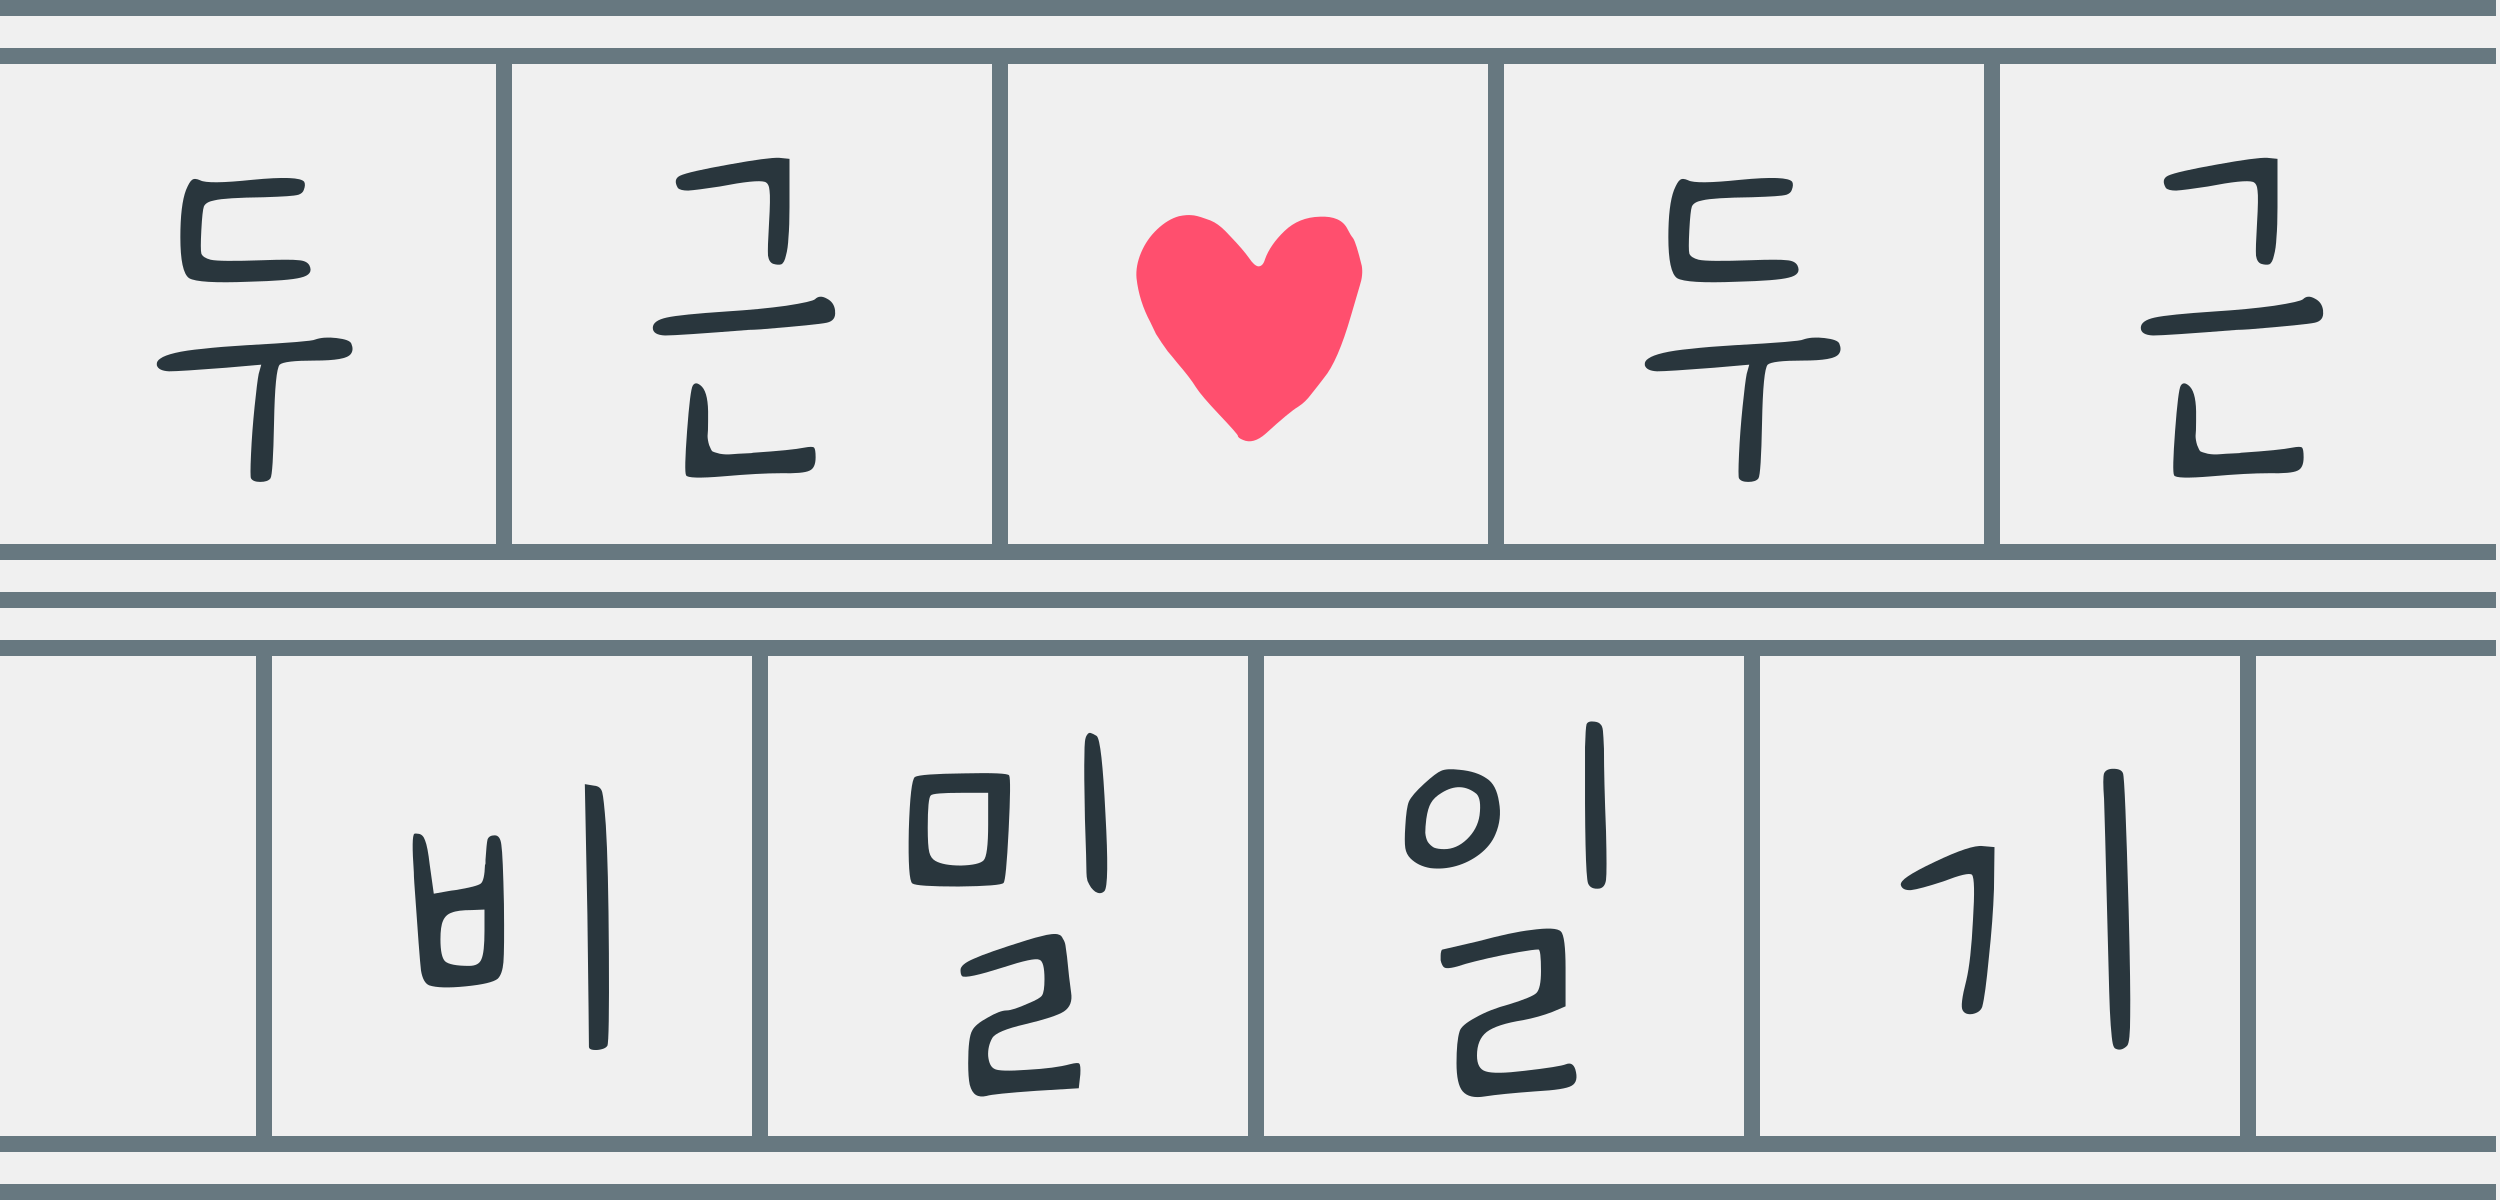
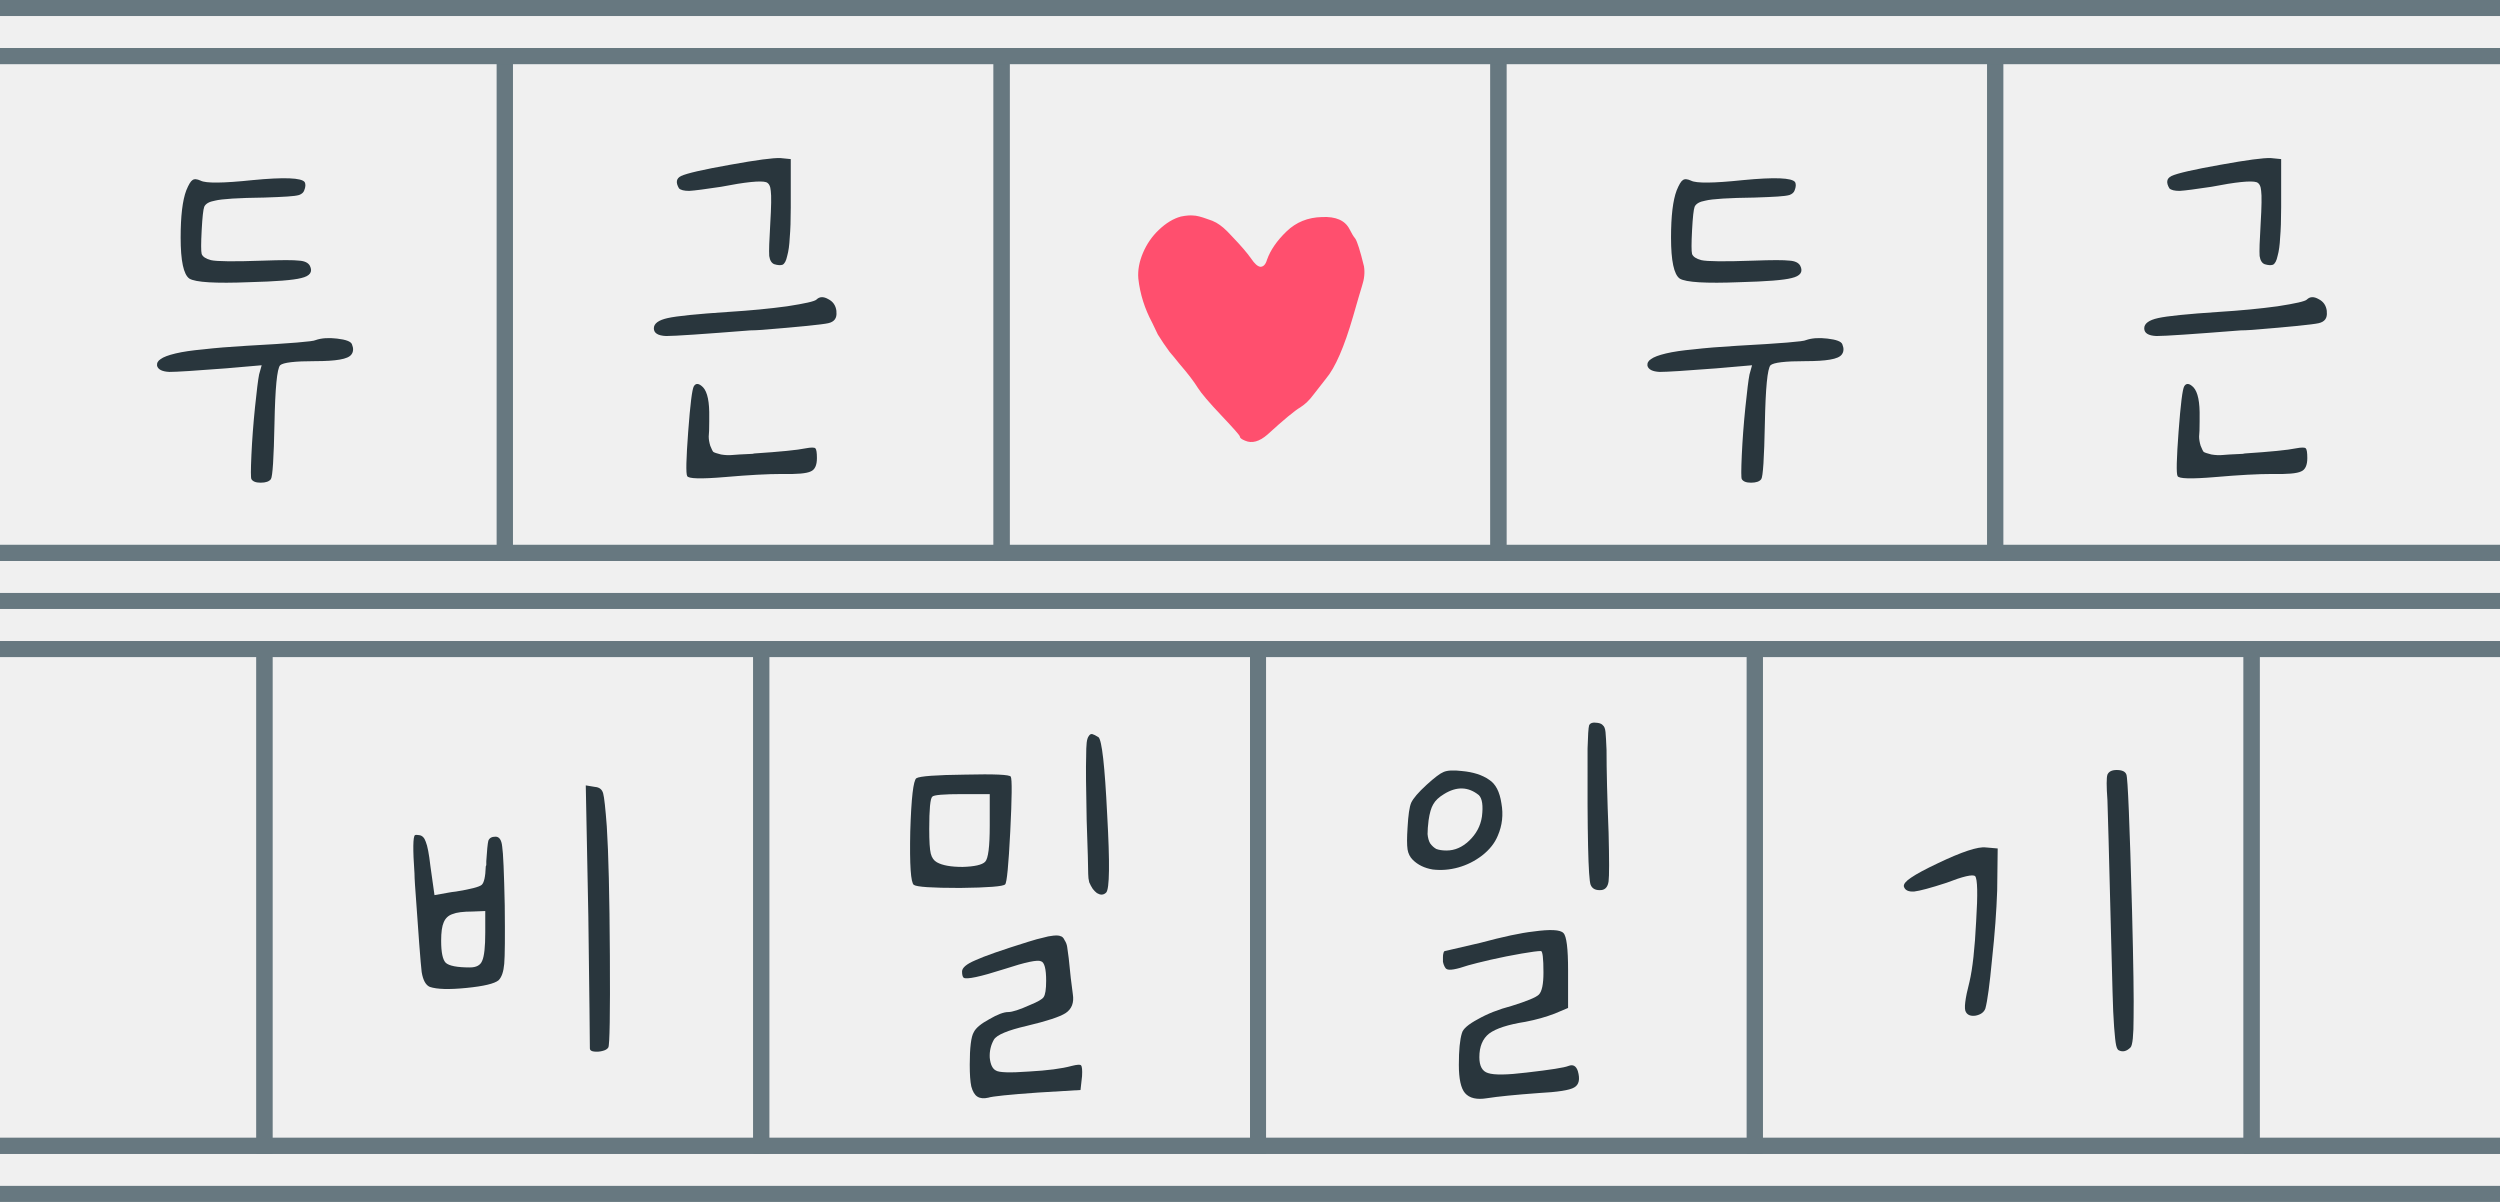
- <svg xmlns="http://www.w3.org/2000/svg" width="250" height="120" viewBox="0 0 250 120" fill="none">
-   <g clip-path="url(#clip0_73192_4222)">
-     <path d="M210.406 77.338C210.543 77.03 210.85 76.877 211.328 76.877C211.874 76.877 212.198 77.03 212.301 77.338C212.437 77.645 212.625 82.184 212.864 90.957C213.001 96.282 213.052 99.831 213.018 101.606C213.018 103.381 212.915 104.371 212.71 104.576C212.335 104.951 211.959 105.054 211.584 104.883C211.447 104.849 211.345 104.678 211.277 104.371C211.209 104.064 211.14 103.45 211.072 102.528C211.004 101.606 210.953 100.463 210.918 99.098C210.884 97.698 210.833 95.77 210.765 93.312C210.56 85.154 210.441 80.683 210.406 79.898C210.304 78.498 210.304 77.645 210.406 77.338ZM193.459 86.195C195.883 85.035 197.487 84.506 198.272 84.608L199.45 84.71L199.398 88.909C199.33 90.957 199.159 93.244 198.886 95.77C198.647 98.295 198.426 99.934 198.221 100.685C198.084 101.06 197.76 101.299 197.248 101.402C196.77 101.47 196.446 101.35 196.275 101.043C196.07 100.736 196.19 99.729 196.634 98.022C196.941 96.725 197.163 94.711 197.299 91.981C197.47 89.25 197.436 87.748 197.197 87.475C196.958 87.27 196.002 87.492 194.33 88.141C192.759 88.653 191.684 88.943 191.104 89.011C190.524 89.045 190.182 88.875 190.08 88.499C190.046 88.26 190.285 87.97 190.797 87.629C191.343 87.253 192.23 86.775 193.459 86.195Z" fill="#29363D" />
-     <path d="M158.502 74.726C158.537 73.429 158.588 72.661 158.656 72.422C158.758 72.183 159.031 72.098 159.475 72.166C159.748 72.201 159.936 72.286 160.038 72.422C160.175 72.525 160.26 72.747 160.294 73.088C160.329 73.429 160.363 74.027 160.397 74.88C160.397 76.928 160.465 79.676 160.602 83.123C160.67 85.854 160.67 87.475 160.602 87.987C160.533 88.499 160.311 88.789 159.936 88.858C159.356 88.926 158.98 88.755 158.81 88.346C158.571 87.731 158.468 83.192 158.502 74.726ZM142.426 78.362C143.211 77.645 143.774 77.218 144.115 77.082C144.491 76.911 145.105 76.877 145.958 76.979C147.085 77.082 147.989 77.372 148.672 77.85C149.321 78.259 149.73 79.044 149.901 80.205C150.106 81.331 149.986 82.406 149.542 83.43C149.235 84.181 148.706 84.847 147.955 85.427C147.238 85.973 146.453 86.366 145.6 86.605C144.747 86.844 143.893 86.912 143.04 86.81C142.221 86.673 141.555 86.349 141.043 85.837C140.77 85.564 140.599 85.222 140.531 84.813C140.463 84.369 140.463 83.635 140.531 82.611C140.599 81.382 140.719 80.563 140.89 80.154C141.094 79.71 141.606 79.113 142.426 78.362ZM147.648 79.386C146.59 78.532 145.429 78.498 144.166 79.283C143.654 79.59 143.296 79.932 143.091 80.307C142.886 80.649 142.733 81.178 142.63 81.894C142.562 82.441 142.528 82.901 142.528 83.277C142.562 83.652 142.647 83.96 142.784 84.198C142.955 84.437 143.159 84.625 143.398 84.762C143.671 84.864 144.013 84.915 144.422 84.915C145.242 84.915 145.993 84.591 146.675 83.942C147.392 83.26 147.819 82.458 147.955 81.536C148.092 80.444 147.989 79.727 147.648 79.386ZM153.075 93.005C154.782 92.766 155.789 92.817 156.096 93.158C156.403 93.466 156.557 94.694 156.557 96.845V100.634L155.226 101.197C154.338 101.538 153.365 101.811 152.307 102.016C150.566 102.289 149.355 102.682 148.672 103.194C148.023 103.706 147.699 104.491 147.699 105.549C147.699 106.436 147.989 106.965 148.57 107.136C149.184 107.341 150.464 107.324 152.41 107.085C154.799 106.812 156.198 106.59 156.608 106.419C157.052 106.249 157.359 106.419 157.53 106.931C157.769 107.75 157.649 108.297 157.171 108.57C156.727 108.843 155.533 109.03 153.587 109.133C151.266 109.304 149.559 109.474 148.467 109.645C147.443 109.816 146.709 109.645 146.266 109.133C145.856 108.655 145.651 107.716 145.651 106.317C145.651 104.849 145.754 103.791 145.958 103.142C146.061 102.733 146.59 102.272 147.546 101.76C148.501 101.214 149.628 100.77 150.925 100.429C152.461 99.951 153.365 99.576 153.638 99.302C153.946 98.995 154.099 98.261 154.099 97.101C154.099 95.667 154.014 94.95 153.843 94.95C153.536 94.95 152.887 95.036 151.898 95.206C150.908 95.377 149.884 95.582 148.826 95.821C147.802 96.06 147.051 96.248 146.573 96.384C145.378 96.794 144.661 96.913 144.422 96.742C144.354 96.708 144.286 96.623 144.218 96.486C144.149 96.35 144.098 96.196 144.064 96.026C144.064 95.855 144.064 95.701 144.064 95.565C144.064 95.394 144.081 95.258 144.115 95.155C144.149 95.019 144.201 94.95 144.269 94.95C144.303 94.95 145.481 94.677 147.802 94.131C150.089 93.517 151.846 93.141 153.075 93.005Z" fill="#29363D" />
-     <path d="M108.442 75.546C108.442 74.931 108.459 74.47 108.493 74.163C108.527 73.856 108.595 73.634 108.698 73.498C108.8 73.327 108.919 73.259 109.056 73.293C109.192 73.327 109.397 73.429 109.67 73.6C110.012 73.873 110.302 76.45 110.541 81.331C110.814 86.178 110.78 88.772 110.438 89.114C110.302 89.25 110.148 89.318 109.978 89.318C109.841 89.318 109.687 89.267 109.517 89.165C109.38 89.062 109.244 88.926 109.107 88.755C108.971 88.55 108.851 88.329 108.749 88.09C108.68 87.817 108.646 87.543 108.646 87.27C108.646 86.622 108.595 84.83 108.493 81.894C108.424 78.686 108.407 76.57 108.442 75.546ZM91.238 88.346C90.931 88.141 90.812 86.366 90.88 83.021C90.982 79.676 91.187 77.901 91.494 77.696C91.836 77.491 93.457 77.372 96.358 77.338C99.294 77.269 100.813 77.338 100.915 77.542C101.052 77.781 101.035 79.608 100.864 83.021C100.693 86.4 100.523 88.158 100.352 88.294C100.181 88.499 98.679 88.619 95.846 88.653C93.047 88.653 91.511 88.55 91.238 88.346ZM96.102 79.283C94.225 79.283 93.218 79.369 93.082 79.539C92.877 79.71 92.774 80.785 92.774 82.765C92.774 83.994 92.826 84.813 92.928 85.222C93.03 85.632 93.235 85.922 93.542 86.093C94.088 86.4 94.942 86.554 96.102 86.554C97.297 86.519 98.048 86.349 98.355 86.042C98.662 85.734 98.816 84.54 98.816 82.458V79.283H96.102ZM102.656 94.029C103.304 93.824 103.799 93.688 104.141 93.619C104.482 93.517 104.823 93.449 105.165 93.414C105.506 93.38 105.745 93.397 105.882 93.466C106.052 93.5 106.189 93.636 106.291 93.875C106.428 94.08 106.513 94.302 106.547 94.541C106.581 94.78 106.632 95.155 106.701 95.667C106.837 97.101 106.974 98.296 107.11 99.251C107.247 100.105 107.008 100.736 106.394 101.146C105.813 101.521 104.516 101.948 102.502 102.426C100.591 102.869 99.499 103.33 99.225 103.808C98.918 104.354 98.782 104.952 98.816 105.6C98.884 106.283 99.089 106.709 99.43 106.88C99.737 107.085 100.83 107.119 102.707 106.982C104.584 106.88 106.018 106.692 107.008 106.419C107.554 106.283 107.861 106.266 107.93 106.368C108.032 106.47 108.066 106.829 108.032 107.443L107.878 108.826L103.629 109.082C100.727 109.286 99.072 109.457 98.662 109.594C98.219 109.696 97.86 109.662 97.587 109.491C97.314 109.321 97.109 108.979 96.973 108.467C96.87 107.989 96.819 107.273 96.819 106.317C96.819 104.576 96.956 103.484 97.229 103.04C97.433 102.63 97.945 102.204 98.765 101.76C99.584 101.282 100.215 101.043 100.659 101.043C101.069 101.043 101.803 100.804 102.861 100.326C103.612 100.019 104.055 99.763 104.192 99.558C104.363 99.32 104.448 98.773 104.448 97.92C104.448 96.725 104.277 96.077 103.936 95.974C103.595 95.804 102.383 96.06 100.301 96.742C97.843 97.528 96.478 97.818 96.205 97.613C96.102 97.51 96.051 97.306 96.051 96.998C96.051 96.623 96.495 96.248 97.382 95.872C98.27 95.462 100.028 94.848 102.656 94.029Z" fill="#29363D" />
-     <path d="M59.405 78.566C59.849 78.6 60.122 78.822 60.224 79.232C60.326 79.607 60.446 80.7 60.582 82.509C60.753 85.137 60.855 89.421 60.89 95.36C60.924 101.265 60.873 104.337 60.736 104.576C60.634 104.747 60.429 104.866 60.122 104.934C59.849 105.003 59.575 105.02 59.302 104.986C59.029 104.951 58.893 104.849 58.893 104.678C58.893 103.791 58.842 99.388 58.739 91.469L58.483 78.413L59.405 78.566ZM41.382 87.219C41.212 84.796 41.229 83.516 41.434 83.379C41.502 83.345 41.638 83.345 41.843 83.379C42.15 83.413 42.372 83.635 42.509 84.045C42.679 84.454 42.833 85.257 42.97 86.451L43.379 89.37L44.813 89.114C44.983 89.079 45.222 89.045 45.53 89.011C46.997 88.772 47.851 88.55 48.09 88.346C48.328 88.141 48.465 87.526 48.499 86.502C48.533 86.434 48.55 86.383 48.55 86.349C48.55 86.281 48.55 86.229 48.55 86.195C48.55 86.127 48.55 86.059 48.55 85.99C48.619 84.898 48.687 84.215 48.755 83.942C48.858 83.669 49.096 83.533 49.472 83.533C49.847 83.533 50.069 83.857 50.138 84.506C50.24 85.154 50.325 87.117 50.394 90.394C50.428 93.5 50.411 95.445 50.342 96.23C50.274 97.015 50.086 97.562 49.779 97.869C49.37 98.21 48.294 98.466 46.554 98.637C44.847 98.807 43.635 98.773 42.918 98.534C42.509 98.364 42.236 97.869 42.099 97.05C41.997 96.196 41.775 93.295 41.434 88.346C41.399 87.834 41.382 87.458 41.382 87.219ZM47.168 91.008C46.246 91.008 45.581 91.093 45.171 91.264C44.762 91.4 44.471 91.674 44.301 92.083C44.13 92.459 44.045 93.073 44.045 93.926C44.045 95.087 44.198 95.821 44.506 96.128C44.847 96.435 45.649 96.589 46.912 96.589C47.56 96.589 47.97 96.367 48.141 95.923C48.346 95.479 48.448 94.541 48.448 93.107V90.957L47.168 91.008Z" fill="#29363D" />
-     <path d="M221.709 16.448C224.337 15.97 226.01 15.748 226.726 15.782L227.75 15.885V20.698C227.75 21.96 227.716 22.968 227.648 23.718C227.614 24.469 227.528 25.084 227.392 25.562C227.29 26.04 227.136 26.33 226.931 26.432C226.726 26.5 226.453 26.483 226.112 26.381C225.839 26.278 225.668 26.005 225.6 25.562C225.566 25.084 225.6 24.009 225.702 22.336C225.805 20.629 225.822 19.537 225.754 19.059C225.719 18.581 225.566 18.291 225.293 18.189C224.747 18.018 223.245 18.172 220.787 18.65C219.217 18.889 218.159 19.025 217.613 19.059C217.101 19.059 216.759 18.974 216.589 18.803C216.247 18.223 216.316 17.813 216.794 17.574C217.374 17.301 219.012 16.926 221.709 16.448ZM230.31 29.914C230.618 29.606 231.01 29.589 231.488 29.862C231.966 30.101 232.239 30.494 232.307 31.04C232.307 31.074 232.307 31.108 232.307 31.142C232.375 31.757 232.102 32.132 231.488 32.269C230.874 32.405 228.672 32.627 224.883 32.934C224.371 32.968 223.979 32.986 223.706 32.986C218.961 33.361 216.162 33.549 215.309 33.549C214.49 33.515 214.08 33.259 214.08 32.781C214.08 32.303 214.541 31.962 215.462 31.757C216.384 31.552 218.398 31.347 221.504 31.142C223.688 31.006 225.651 30.818 227.392 30.579C229.167 30.306 230.14 30.084 230.31 29.914ZM218.074 38.566C218.278 38.225 218.586 38.259 218.995 38.669C219.439 39.147 219.644 40.154 219.61 41.69C219.61 41.792 219.61 41.928 219.61 42.099C219.61 42.816 219.592 43.311 219.558 43.584C219.558 43.857 219.61 44.164 219.712 44.506C219.848 44.847 219.951 45.052 220.019 45.12C220.122 45.188 220.378 45.274 220.787 45.376C221.197 45.444 221.572 45.461 221.914 45.427C222.255 45.393 222.835 45.359 223.654 45.325C223.859 45.325 224.013 45.308 224.115 45.274C226.709 45.103 228.416 44.932 229.235 44.762C229.781 44.659 230.106 44.659 230.208 44.762C230.31 44.864 230.362 45.188 230.362 45.734C230.362 46.451 230.157 46.895 229.747 47.066C229.338 47.27 228.382 47.356 226.88 47.322C225.446 47.322 223.552 47.424 221.197 47.629C218.773 47.834 217.51 47.8 217.408 47.526C217.271 47.288 217.306 45.803 217.51 43.072C217.715 40.341 217.903 38.84 218.074 38.566Z" fill="#29363D" />
-     <path d="M167.398 19.008C167.637 18.428 167.842 18.086 168.013 17.984C168.184 17.847 168.457 17.864 168.832 18.035C169.344 18.308 171.068 18.291 174.003 17.984C177.178 17.677 178.918 17.745 179.226 18.189C179.328 18.394 179.311 18.667 179.174 19.008C179.106 19.213 178.936 19.366 178.662 19.469C178.424 19.537 178.031 19.588 177.485 19.622C176.973 19.657 176.205 19.691 175.181 19.725C172.587 19.759 170.948 19.861 170.266 20.032C169.685 20.134 169.327 20.339 169.19 20.646C169.088 20.919 169.003 21.704 168.934 23.002C168.866 24.299 168.866 25.084 168.934 25.357C169.037 25.63 169.344 25.835 169.856 25.971C170.436 26.108 172.177 26.125 175.078 26.022C176.922 25.954 178.116 25.954 178.662 26.022C179.209 26.056 179.567 26.227 179.738 26.534C180.045 27.149 179.755 27.558 178.867 27.763C178.082 27.968 176.358 28.105 173.696 28.173C170.317 28.309 168.32 28.19 167.706 27.814C167.125 27.405 166.835 26.039 166.835 23.718C166.835 21.568 167.023 19.998 167.398 19.008ZM180.301 33.958C180.881 33.754 181.598 33.702 182.451 33.805C183.339 33.907 183.834 34.095 183.936 34.368C184.107 34.778 184.09 35.119 183.885 35.392C183.714 35.631 183.322 35.802 182.707 35.904C182.127 36.006 181.308 36.058 180.25 36.058C178.236 36.058 177.075 36.194 176.768 36.467C176.461 36.809 176.273 38.737 176.205 42.253C176.137 45.734 176.017 47.595 175.846 47.834C175.676 48.072 175.334 48.192 174.822 48.192C174.345 48.192 174.037 48.072 173.901 47.834C173.833 47.731 173.833 46.929 173.901 45.427C173.969 43.925 174.089 42.338 174.259 40.666C174.43 38.993 174.566 37.901 174.669 37.389L174.925 36.467L171.392 36.774C168.32 37.013 166.426 37.133 165.709 37.133C164.992 37.099 164.582 36.894 164.48 36.518C164.446 36.245 164.565 36.023 164.838 35.853C165.112 35.648 165.606 35.46 166.323 35.29C167.04 35.119 167.962 34.982 169.088 34.88C170.249 34.743 171.699 34.624 173.44 34.522C177.809 34.283 180.096 34.095 180.301 33.958Z" fill="#29363D" />
-     <path d="M117.901 21.619C118.413 21.517 118.822 21.483 119.13 21.517C119.437 21.517 119.915 21.636 120.563 21.875C120.905 21.978 121.195 22.097 121.434 22.234C121.673 22.37 121.912 22.541 122.15 22.746C122.389 22.95 122.68 23.241 123.021 23.616C123.874 24.503 124.506 25.237 124.915 25.818C125.257 26.33 125.564 26.603 125.837 26.637C126.144 26.637 126.366 26.398 126.502 25.92C126.844 24.964 127.492 24.026 128.448 23.104C129.404 22.182 130.581 21.705 131.981 21.67C133.38 21.602 134.302 22.012 134.746 22.899C134.95 23.309 135.138 23.616 135.309 23.821C135.514 24.128 135.804 25.05 136.179 26.586C136.282 27.2 136.213 27.866 135.974 28.582C135.804 29.129 135.514 30.118 135.104 31.552C134.217 34.624 133.312 36.706 132.39 37.798C132.083 38.208 131.657 38.754 131.11 39.437C130.735 39.949 130.308 40.358 129.83 40.666C129.25 41.007 128.158 41.911 126.554 43.379C125.734 44.096 124.984 44.301 124.301 43.994C123.96 43.857 123.789 43.721 123.789 43.584C123.789 43.482 123.174 42.782 121.946 41.485C120.717 40.188 119.932 39.266 119.59 38.72C119.215 38.106 118.601 37.303 117.747 36.314C117.338 35.802 117.013 35.409 116.774 35.136C116.57 34.863 116.365 34.573 116.16 34.266C115.955 33.958 115.768 33.668 115.597 33.395C115.46 33.122 115.273 32.73 115.034 32.218C114.283 30.818 113.822 29.35 113.651 27.814C113.583 26.995 113.737 26.142 114.112 25.254C114.488 24.367 115.017 23.599 115.699 22.95C116.416 22.268 117.15 21.824 117.901 21.619Z" fill="#FF4F6E" />
-     <path d="M72.909 16.448C75.537 15.97 77.21 15.748 77.926 15.782L78.95 15.885V20.698C78.95 21.96 78.916 22.968 78.848 23.718C78.814 24.469 78.729 25.084 78.592 25.562C78.49 26.04 78.336 26.33 78.131 26.432C77.926 26.5 77.653 26.483 77.312 26.381C77.039 26.278 76.868 26.005 76.8 25.562C76.766 25.084 76.8 24.009 76.902 22.336C77.005 20.629 77.022 19.537 76.954 19.059C76.919 18.581 76.766 18.291 76.493 18.189C75.947 18.018 74.445 18.172 71.987 18.65C70.417 18.889 69.359 19.025 68.813 19.059C68.301 19.059 67.96 18.974 67.789 18.803C67.448 18.223 67.516 17.813 67.994 17.574C68.574 17.301 70.212 16.926 72.909 16.448ZM81.51 29.914C81.818 29.606 82.21 29.589 82.688 29.862C83.166 30.101 83.439 30.494 83.507 31.04C83.507 31.074 83.507 31.108 83.507 31.142C83.576 31.757 83.302 32.132 82.688 32.269C82.074 32.405 79.872 32.627 76.083 32.934C75.571 32.968 75.179 32.986 74.906 32.986C70.161 33.361 67.362 33.549 66.509 33.549C65.69 33.515 65.28 33.259 65.28 32.781C65.28 32.303 65.741 31.962 66.662 31.757C67.584 31.552 69.598 31.347 72.704 31.142C74.889 31.006 76.851 30.818 78.592 30.579C80.367 30.306 81.34 30.084 81.51 29.914ZM69.274 38.566C69.478 38.225 69.786 38.259 70.195 38.669C70.639 39.147 70.844 40.154 70.81 41.69C70.81 41.792 70.81 41.928 70.81 42.099C70.81 42.816 70.793 43.311 70.758 43.584C70.758 43.857 70.81 44.164 70.912 44.506C71.049 44.847 71.151 45.052 71.219 45.12C71.322 45.188 71.578 45.274 71.987 45.376C72.397 45.444 72.772 45.461 73.114 45.427C73.455 45.393 74.035 45.359 74.854 45.325C75.059 45.325 75.213 45.308 75.315 45.274C77.909 45.103 79.616 44.932 80.435 44.762C80.981 44.659 81.306 44.659 81.408 44.762C81.51 44.864 81.562 45.188 81.562 45.734C81.562 46.451 81.357 46.895 80.947 47.066C80.538 47.27 79.582 47.356 78.08 47.322C76.646 47.322 74.752 47.424 72.397 47.629C69.973 47.834 68.71 47.8 68.608 47.526C68.472 47.288 68.506 45.803 68.71 43.072C68.915 40.341 69.103 38.84 69.274 38.566Z" fill="#29363D" />
-     <path d="M18.598 19.008C18.837 18.428 19.042 18.086 19.213 17.984C19.384 17.847 19.657 17.864 20.032 18.035C20.544 18.308 22.268 18.291 25.203 17.984C28.378 17.677 30.118 17.745 30.426 18.189C30.528 18.394 30.511 18.667 30.374 19.008C30.306 19.213 30.136 19.366 29.862 19.469C29.623 19.537 29.231 19.588 28.685 19.622C28.173 19.657 27.405 19.691 26.381 19.725C23.787 19.759 22.148 19.861 21.466 20.032C20.885 20.134 20.527 20.339 20.39 20.646C20.288 20.919 20.203 21.704 20.134 23.002C20.066 24.299 20.066 25.084 20.134 25.357C20.237 25.63 20.544 25.835 21.056 25.971C21.636 26.108 23.377 26.125 26.278 26.022C28.122 25.954 29.316 25.954 29.862 26.022C30.409 26.056 30.767 26.227 30.938 26.534C31.245 27.149 30.955 27.558 30.067 27.763C29.282 27.968 27.558 28.105 24.896 28.173C21.517 28.309 19.52 28.19 18.906 27.814C18.325 27.405 18.035 26.039 18.035 23.718C18.035 21.568 18.223 19.998 18.598 19.008ZM31.501 33.958C32.081 33.754 32.798 33.702 33.651 33.805C34.539 33.907 35.034 34.095 35.136 34.368C35.307 34.778 35.29 35.119 35.085 35.392C34.914 35.631 34.522 35.802 33.907 35.904C33.327 36.006 32.508 36.058 31.45 36.058C29.436 36.058 28.275 36.194 27.968 36.467C27.661 36.809 27.473 38.737 27.405 42.253C27.337 45.734 27.217 47.595 27.046 47.834C26.876 48.072 26.534 48.192 26.022 48.192C25.544 48.192 25.237 48.072 25.101 47.834C25.032 47.731 25.032 46.929 25.101 45.427C25.169 43.925 25.288 42.338 25.459 40.666C25.63 38.993 25.766 37.901 25.869 37.389L26.125 36.467L22.592 36.774C19.52 37.013 17.626 37.133 16.909 37.133C16.192 37.099 15.782 36.894 15.68 36.518C15.646 36.245 15.765 36.023 16.038 35.853C16.311 35.648 16.806 35.46 17.523 35.29C18.24 35.119 19.162 34.982 20.288 34.88C21.448 34.743 22.899 34.624 24.64 34.522C29.009 34.283 31.296 34.095 31.501 33.958Z" fill="#29363D" />
-     <path fill-rule="evenodd" clip-rule="evenodd" d="M0 56H51.2V4.8H0V6.4H49.6V54.4H0V56Z" fill="#677880" />
-     <path fill-rule="evenodd" clip-rule="evenodd" d="M99.2 6.4H51.2V54.4H99.2V6.4ZM49.6 4.8V56H100.8V4.8H49.6Z" fill="#677880" />
-     <path fill-rule="evenodd" clip-rule="evenodd" d="M148.8 6.4H100.8V54.4H148.8V6.4ZM99.2 4.8V56H150.4V4.8H99.2Z" fill="#677880" />
-     <path fill-rule="evenodd" clip-rule="evenodd" d="M198.4 6.4H150.4V54.4H198.4V6.4ZM148.8 4.8V56H200V4.8H148.8Z" fill="#677880" />
-     <path fill-rule="evenodd" clip-rule="evenodd" d="M249.6 4.8H198.4V56H249.6V54.4H200V6.4H249.6V4.8Z" fill="#677880" />
-     <path fill-rule="evenodd" clip-rule="evenodd" d="M25.6 65.6H-22.4V113.6H25.6V65.6ZM-24 64V115.2H27.2V64H-24Z" fill="#677880" />
-     <path fill-rule="evenodd" clip-rule="evenodd" d="M75.2 65.6H27.2V113.6H75.2V65.6ZM25.6 64V115.2H76.8V64H25.6Z" fill="#677880" />
-     <path fill-rule="evenodd" clip-rule="evenodd" d="M124.8 65.6H76.8V113.6H124.8V65.6ZM75.2 64V115.2H126.4V64H75.2Z" fill="#677880" />
-     <path fill-rule="evenodd" clip-rule="evenodd" d="M174.4 65.6H126.4V113.6H174.4V65.6ZM124.8 64V115.2H176V64H124.8Z" fill="#677880" />
-     <path fill-rule="evenodd" clip-rule="evenodd" d="M224 65.6H176V113.6H224V65.6ZM174.4 64V115.2H225.6V64H174.4Z" fill="#677880" />
-     <path fill-rule="evenodd" clip-rule="evenodd" d="M273.6 65.6H225.6V113.6H273.6V65.6ZM224 64V115.2H275.2V64H224Z" fill="#677880" />
-     <path fill-rule="evenodd" clip-rule="evenodd" d="M249.6 1.6H0V0H249.6V1.6ZM249.6 6.4H0V4.8H249.6V6.4Z" fill="#677880" />
-     <path fill-rule="evenodd" clip-rule="evenodd" d="M249.6 115.2H0V113.6H249.6V115.2ZM249.6 120H0V118.4H249.6V120Z" fill="#677880" />
-     <path fill-rule="evenodd" clip-rule="evenodd" d="M249.6 56H0V54.4H249.6V56ZM249.6 60.8H0V59.2H249.6V60.8ZM249.6 65.6H0V64H249.6V65.6Z" fill="#677880" />
+ <svg xmlns="http://www.w3.org/2000/svg" width="156" height="75" viewBox="0 0 156 75" fill="none">
+   <g clip-path="url(#clip0_73192_4246)">
+     <path d="M131.504 48.336C131.589 48.144 131.781 48.048 132.08 48.048C132.421 48.048 132.624 48.144 132.688 48.336C132.773 48.528 132.891 51.365 133.04 56.848C133.125 60.176 133.157 62.395 133.136 63.504C133.136 64.613 133.072 65.232 132.944 65.36C132.709 65.595 132.475 65.659 132.24 65.552C132.155 65.531 132.091 65.424 132.048 65.232C132.005 65.04 131.963 64.656 131.92 64.08C131.877 63.504 131.845 62.789 131.824 61.936C131.803 61.061 131.771 59.856 131.728 58.32C131.6 53.221 131.525 50.427 131.504 49.936C131.44 49.061 131.44 48.528 131.504 48.336ZM120.912 53.872C122.427 53.147 123.429 52.816 123.92 52.88L124.656 52.944L124.624 55.568C124.581 56.848 124.475 58.277 124.304 59.856C124.155 61.435 124.016 62.459 123.888 62.928C123.803 63.163 123.6 63.312 123.28 63.376C122.981 63.419 122.779 63.344 122.672 63.152C122.544 62.96 122.619 62.331 122.896 61.264C123.088 60.453 123.227 59.195 123.312 57.488C123.419 55.781 123.397 54.843 123.248 54.672C123.099 54.544 122.501 54.683 121.456 55.088C120.475 55.408 119.803 55.589 119.44 55.632C119.077 55.653 118.864 55.547 118.8 55.312C118.779 55.163 118.928 54.981 119.248 54.768C119.589 54.533 120.144 54.235 120.912 53.872Z" fill="#29363D" />
+     <path d="M99.064 46.704C99.085 45.893 99.117 45.413 99.16 45.264C99.224 45.115 99.394 45.061 99.672 45.104C99.843 45.125 99.96 45.179 100.024 45.264C100.109 45.328 100.162 45.467 100.184 45.68C100.205 45.893 100.226 46.267 100.248 46.8C100.248 48.08 100.29 49.797 100.376 51.952C100.418 53.659 100.418 54.672 100.376 54.992C100.333 55.312 100.194 55.493 99.96 55.536C99.597 55.579 99.362 55.472 99.256 55.216C99.106 54.832 99.043 51.995 99.064 46.704ZM89.016 48.976C89.507 48.528 89.859 48.261 90.072 48.176C90.306 48.069 90.691 48.048 91.224 48.112C91.928 48.176 92.493 48.357 92.92 48.656C93.325 48.912 93.581 49.403 93.688 50.128C93.816 50.832 93.741 51.504 93.464 52.144C93.272 52.613 92.941 53.029 92.472 53.392C92.024 53.733 91.533 53.979 91 54.128C90.466 54.277 89.933 54.32 89.4 54.256C88.888 54.171 88.472 53.968 88.152 53.648C87.981 53.477 87.874 53.264 87.832 53.008C87.789 52.731 87.789 52.272 87.832 51.632C87.874 50.864 87.949 50.352 88.056 50.096C88.184 49.819 88.504 49.445 89.016 48.976ZM92.28 49.616C91.618 49.083 90.893 49.061 90.104 49.552C89.784 49.744 89.56 49.957 89.432 50.192C89.304 50.405 89.208 50.736 89.144 51.184C89.101 51.525 89.08 51.813 89.08 52.048C89.101 52.283 89.154 52.475 89.24 52.624C89.347 52.773 89.475 52.891 89.624 52.976C89.794 53.04 90.008 53.072 90.264 53.072C90.776 53.072 91.245 52.869 91.672 52.464C92.12 52.037 92.386 51.536 92.472 50.96C92.557 50.277 92.493 49.829 92.28 49.616ZM95.672 58.128C96.739 57.979 97.368 58.011 97.56 58.224C97.752 58.416 97.848 59.184 97.848 60.528V62.896L97.016 63.248C96.461 63.461 95.853 63.632 95.192 63.76C94.104 63.931 93.347 64.176 92.92 64.496C92.514 64.816 92.312 65.307 92.312 65.968C92.312 66.523 92.493 66.853 92.856 66.96C93.24 67.088 94.04 67.077 95.256 66.928C96.749 66.757 97.624 66.619 97.88 66.512C98.157 66.405 98.349 66.512 98.456 66.832C98.605 67.344 98.531 67.685 98.232 67.856C97.954 68.027 97.208 68.144 95.992 68.208C94.541 68.315 93.475 68.421 92.792 68.528C92.152 68.635 91.693 68.528 91.416 68.208C91.16 67.909 91.032 67.323 91.032 66.448C91.032 65.531 91.096 64.869 91.224 64.464C91.288 64.208 91.618 63.92 92.216 63.6C92.813 63.259 93.517 62.981 94.328 62.768C95.288 62.469 95.853 62.235 96.024 62.064C96.216 61.872 96.312 61.413 96.312 60.688C96.312 59.792 96.258 59.344 96.152 59.344C95.96 59.344 95.555 59.397 94.936 59.504C94.317 59.611 93.677 59.739 93.016 59.888C92.376 60.037 91.906 60.155 91.608 60.24C90.861 60.496 90.413 60.571 90.264 60.464C90.221 60.443 90.178 60.389 90.136 60.304C90.093 60.219 90.061 60.123 90.04 60.016C90.04 59.909 90.04 59.813 90.04 59.728C90.04 59.621 90.05 59.536 90.072 59.472C90.093 59.387 90.125 59.344 90.168 59.344C90.189 59.344 90.925 59.173 92.376 58.832C93.805 58.448 94.904 58.213 95.672 58.128Z" fill="#29363D" />
+     <path d="M67.776 47.216C67.776 46.832 67.787 46.544 67.808 46.352C67.829 46.16 67.872 46.021 67.936 45.936C68 45.829 68.075 45.787 68.16 45.808C68.245 45.829 68.373 45.893 68.544 46C68.757 46.171 68.939 47.781 69.088 50.832C69.259 53.861 69.237 55.483 69.024 55.696C68.939 55.781 68.843 55.824 68.736 55.824C68.651 55.824 68.555 55.792 68.448 55.728C68.363 55.664 68.277 55.579 68.192 55.472C68.107 55.344 68.032 55.205 67.968 55.056C67.925 54.885 67.904 54.715 67.904 54.544C67.904 54.139 67.872 53.019 67.808 51.184C67.765 49.179 67.755 47.856 67.776 47.216ZM57.024 55.216C56.832 55.088 56.757 53.979 56.8 51.888C56.864 49.797 56.992 48.688 57.184 48.56C57.397 48.432 58.411 48.357 60.224 48.336C62.059 48.293 63.008 48.336 63.072 48.464C63.157 48.613 63.147 49.755 63.04 51.888C62.933 54 62.827 55.099 62.72 55.184C62.613 55.312 61.675 55.387 59.904 55.408C58.155 55.408 57.195 55.344 57.024 55.216ZM60.064 49.552C58.891 49.552 58.261 49.605 58.176 49.712C58.048 49.819 57.984 50.491 57.984 51.728C57.984 52.496 58.016 53.008 58.08 53.264C58.144 53.52 58.272 53.701 58.464 53.808C58.805 54 59.339 54.096 60.064 54.096C60.811 54.075 61.28 53.968 61.472 53.776C61.664 53.584 61.76 52.837 61.76 51.536V49.552H60.064ZM64.16 58.768C64.565 58.64 64.875 58.555 65.088 58.512C65.301 58.448 65.515 58.405 65.728 58.384C65.941 58.363 66.091 58.373 66.176 58.416C66.283 58.437 66.368 58.523 66.432 58.672C66.517 58.8 66.571 58.939 66.592 59.088C66.613 59.237 66.645 59.472 66.688 59.792C66.773 60.688 66.859 61.435 66.944 62.032C67.029 62.565 66.88 62.96 66.496 63.216C66.133 63.451 65.323 63.717 64.064 64.016C62.869 64.293 62.187 64.581 62.016 64.88C61.824 65.221 61.739 65.595 61.76 66C61.803 66.427 61.931 66.693 62.144 66.8C62.336 66.928 63.019 66.949 64.192 66.864C65.365 66.8 66.261 66.683 66.88 66.512C67.221 66.427 67.413 66.416 67.456 66.48C67.52 66.544 67.541 66.768 67.52 67.152L67.424 68.016L64.768 68.176C62.955 68.304 61.92 68.411 61.664 68.496C61.387 68.56 61.163 68.539 60.992 68.432C60.821 68.325 60.693 68.112 60.608 67.792C60.544 67.493 60.512 67.045 60.512 66.448C60.512 65.36 60.597 64.677 60.768 64.4C60.896 64.144 61.216 63.877 61.728 63.6C62.24 63.301 62.635 63.152 62.912 63.152C63.168 63.152 63.627 63.003 64.288 62.704C64.757 62.512 65.035 62.352 65.12 62.224C65.227 62.075 65.28 61.733 65.28 61.2C65.28 60.453 65.173 60.048 64.96 59.984C64.747 59.877 63.989 60.037 62.688 60.464C61.152 60.955 60.299 61.136 60.128 61.008C60.064 60.944 60.032 60.816 60.032 60.624C60.032 60.389 60.309 60.155 60.864 59.92C61.419 59.664 62.517 59.28 64.16 58.768Z" fill="#29363D" />
+     <path d="M37.128 49.104C37.405 49.125 37.576 49.264 37.64 49.52C37.704 49.755 37.779 50.437 37.864 51.568C37.971 53.211 38.035 55.888 38.056 59.6C38.077 63.291 38.045 65.211 37.96 65.36C37.896 65.467 37.768 65.541 37.576 65.584C37.405 65.627 37.235 65.637 37.064 65.616C36.893 65.595 36.808 65.531 36.808 65.424C36.808 64.869 36.776 62.117 36.712 57.168L36.552 49.008L37.128 49.104ZM25.864 54.512C25.757 52.997 25.768 52.197 25.896 52.112C25.939 52.091 26.024 52.091 26.152 52.112C26.344 52.133 26.483 52.272 26.568 52.528C26.675 52.784 26.771 53.285 26.856 54.032L27.112 55.856L28.008 55.696C28.115 55.675 28.264 55.653 28.456 55.632C29.373 55.483 29.907 55.344 30.056 55.216C30.205 55.088 30.291 54.704 30.312 54.064C30.333 54.021 30.344 53.989 30.344 53.968C30.344 53.925 30.344 53.893 30.344 53.872C30.344 53.829 30.344 53.787 30.344 53.744C30.387 53.061 30.429 52.635 30.472 52.464C30.536 52.293 30.685 52.208 30.92 52.208C31.155 52.208 31.293 52.411 31.336 52.816C31.4 53.221 31.453 54.448 31.496 56.496C31.517 58.437 31.507 59.653 31.464 60.144C31.421 60.635 31.304 60.976 31.112 61.168C30.856 61.381 30.184 61.541 29.096 61.648C28.029 61.755 27.272 61.733 26.824 61.584C26.568 61.477 26.397 61.168 26.312 60.656C26.248 60.123 26.109 58.309 25.896 55.216C25.875 54.896 25.864 54.661 25.864 54.512ZM29.48 56.88C28.904 56.88 28.488 56.933 28.232 57.04C27.976 57.125 27.795 57.296 27.688 57.552C27.581 57.787 27.528 58.171 27.528 58.704C27.528 59.429 27.624 59.888 27.816 60.08C28.029 60.272 28.531 60.368 29.32 60.368C29.725 60.368 29.981 60.229 30.088 59.952C30.216 59.675 30.28 59.088 30.28 58.192V56.848L29.48 56.88Z" fill="#29363D" />
+     <path d="M138.568 10.28C140.21 9.981 141.256 9.843 141.704 9.864L142.344 9.928V12.936C142.344 13.725 142.322 14.355 142.28 14.824C142.258 15.293 142.205 15.677 142.12 15.976C142.056 16.275 141.96 16.456 141.832 16.52C141.704 16.563 141.533 16.552 141.32 16.488C141.149 16.424 141.042 16.253 141 15.976C140.978 15.677 141 15.005 141.064 13.96C141.128 12.893 141.138 12.211 141.096 11.912C141.074 11.613 140.978 11.432 140.808 11.368C140.466 11.261 139.528 11.357 137.992 11.656C137.01 11.805 136.349 11.891 136.008 11.912C135.688 11.912 135.474 11.859 135.368 11.752C135.154 11.389 135.197 11.133 135.496 10.984C135.858 10.813 136.882 10.579 138.568 10.28ZM143.944 18.696C144.136 18.504 144.381 18.493 144.68 18.664C144.978 18.813 145.149 19.059 145.192 19.4C145.192 19.421 145.192 19.443 145.192 19.464C145.234 19.848 145.064 20.083 144.68 20.168C144.296 20.253 142.92 20.392 140.552 20.584C140.232 20.605 139.986 20.616 139.816 20.616C136.85 20.851 135.101 20.968 134.568 20.968C134.056 20.947 133.8 20.787 133.8 20.488C133.8 20.189 134.088 19.976 134.664 19.848C135.24 19.72 136.498 19.592 138.44 19.464C139.805 19.379 141.032 19.261 142.12 19.112C143.229 18.941 143.837 18.803 143.944 18.696ZM136.296 24.104C136.424 23.891 136.616 23.912 136.872 24.168C137.149 24.467 137.277 25.096 137.256 26.056C137.256 26.12 137.256 26.205 137.256 26.312C137.256 26.76 137.245 27.069 137.224 27.24C137.224 27.411 137.256 27.603 137.32 27.816C137.405 28.029 137.469 28.157 137.512 28.2C137.576 28.243 137.736 28.296 137.992 28.36C138.248 28.403 138.482 28.413 138.696 28.392C138.909 28.371 139.272 28.349 139.784 28.328C139.912 28.328 140.008 28.317 140.072 28.296C141.693 28.189 142.76 28.083 143.272 27.976C143.613 27.912 143.816 27.912 143.88 27.976C143.944 28.04 143.976 28.243 143.976 28.584C143.976 29.032 143.848 29.309 143.592 29.416C143.336 29.544 142.738 29.597 141.8 29.576C140.904 29.576 139.72 29.64 138.248 29.768C136.733 29.896 135.944 29.875 135.88 29.704C135.794 29.555 135.816 28.627 135.944 26.92C136.072 25.213 136.189 24.275 136.296 24.104Z" fill="#29363D" />
+     <path d="M104.624 11.88C104.773 11.517 104.901 11.304 105.008 11.24C105.115 11.155 105.285 11.165 105.52 11.272C105.84 11.443 106.917 11.432 108.752 11.24C110.736 11.048 111.824 11.091 112.016 11.368C112.08 11.496 112.069 11.667 111.984 11.88C111.941 12.008 111.835 12.104 111.664 12.168C111.515 12.211 111.269 12.243 110.928 12.264C110.608 12.285 110.128 12.307 109.488 12.328C107.867 12.349 106.843 12.413 106.416 12.52C106.053 12.584 105.829 12.712 105.744 12.904C105.68 13.075 105.627 13.565 105.584 14.376C105.541 15.187 105.541 15.677 105.584 15.848C105.648 16.019 105.84 16.147 106.16 16.232C106.523 16.317 107.611 16.328 109.424 16.264C110.576 16.221 111.323 16.221 111.664 16.264C112.005 16.285 112.229 16.392 112.336 16.584C112.528 16.968 112.347 17.224 111.792 17.352C111.301 17.48 110.224 17.565 108.56 17.608C106.448 17.693 105.2 17.619 104.816 17.384C104.453 17.128 104.272 16.275 104.272 14.824C104.272 13.48 104.389 12.499 104.624 11.88ZM112.688 21.224C113.051 21.096 113.499 21.064 114.032 21.128C114.587 21.192 114.896 21.309 114.96 21.48C115.067 21.736 115.056 21.949 114.928 22.12C114.821 22.269 114.576 22.376 114.192 22.44C113.829 22.504 113.317 22.536 112.656 22.536C111.397 22.536 110.672 22.621 110.48 22.792C110.288 23.005 110.171 24.211 110.128 26.408C110.085 28.584 110.011 29.747 109.904 29.896C109.797 30.045 109.584 30.12 109.264 30.12C108.965 30.12 108.773 30.045 108.688 29.896C108.645 29.832 108.645 29.331 108.688 28.392C108.731 27.453 108.805 26.461 108.912 25.416C109.019 24.371 109.104 23.688 109.168 23.368L109.328 22.792L107.12 22.984C105.2 23.133 104.016 23.208 103.568 23.208C103.12 23.187 102.864 23.059 102.8 22.824C102.779 22.653 102.853 22.515 103.024 22.408C103.195 22.28 103.504 22.163 103.952 22.056C104.4 21.949 104.976 21.864 105.68 21.8C106.405 21.715 107.312 21.64 108.4 21.576C111.131 21.427 112.56 21.309 112.688 21.224Z" fill="#29363D" />
+     <path d="M73.688 13.512C74.008 13.448 74.264 13.427 74.456 13.448C74.648 13.448 74.947 13.523 75.352 13.672C75.565 13.736 75.746 13.811 75.896 13.896C76.045 13.981 76.195 14.088 76.344 14.216C76.493 14.344 76.674 14.525 76.888 14.76C77.421 15.315 77.816 15.773 78.072 16.136C78.285 16.456 78.477 16.627 78.648 16.648C78.84 16.648 78.978 16.499 79.064 16.2C79.277 15.603 79.683 15.016 80.28 14.44C80.877 13.864 81.613 13.565 82.488 13.544C83.362 13.501 83.939 13.757 84.216 14.312C84.344 14.568 84.461 14.76 84.568 14.888C84.696 15.08 84.877 15.656 85.112 16.616C85.176 17 85.133 17.416 84.984 17.864C84.877 18.205 84.696 18.824 84.44 19.72C83.885 21.64 83.32 22.941 82.744 23.624C82.552 23.88 82.285 24.221 81.944 24.648C81.709 24.968 81.442 25.224 81.144 25.416C80.781 25.629 80.099 26.195 79.096 27.112C78.584 27.56 78.115 27.688 77.688 27.496C77.475 27.411 77.368 27.325 77.368 27.24C77.368 27.176 76.984 26.739 76.216 25.928C75.448 25.117 74.957 24.541 74.744 24.2C74.509 23.816 74.125 23.315 73.592 22.696C73.336 22.376 73.133 22.131 72.984 21.96C72.856 21.789 72.728 21.608 72.6 21.416C72.472 21.224 72.355 21.043 72.248 20.872C72.162 20.701 72.045 20.456 71.896 20.136C71.427 19.261 71.138 18.344 71.032 17.384C70.989 16.872 71.085 16.339 71.32 15.784C71.555 15.229 71.885 14.749 72.312 14.344C72.76 13.917 73.219 13.64 73.688 13.512Z" fill="#FF4F6E" />
+     <path d="M45.568 10.28C47.211 9.981 48.256 9.843 48.704 9.864L49.344 9.928V12.936C49.344 13.725 49.322 14.355 49.28 14.824C49.258 15.293 49.205 15.677 49.12 15.976C49.056 16.275 48.96 16.456 48.832 16.52C48.704 16.563 48.533 16.552 48.32 16.488C48.149 16.424 48.042 16.253 48 15.976C47.978 15.677 48 15.005 48.064 13.96C48.128 12.893 48.139 12.211 48.096 11.912C48.075 11.613 47.978 11.432 47.808 11.368C47.467 11.261 46.528 11.357 44.992 11.656C44.011 11.805 43.349 11.891 43.008 11.912C42.688 11.912 42.474 11.859 42.368 11.752C42.154 11.389 42.197 11.133 42.496 10.984C42.858 10.813 43.883 10.579 45.568 10.28ZM50.944 18.696C51.136 18.504 51.381 18.493 51.68 18.664C51.978 18.813 52.149 19.059 52.192 19.4C52.192 19.421 52.192 19.443 52.192 19.464C52.234 19.848 52.064 20.083 51.68 20.168C51.296 20.253 49.92 20.392 47.552 20.584C47.232 20.605 46.986 20.616 46.816 20.616C43.85 20.851 42.101 20.968 41.568 20.968C41.056 20.947 40.8 20.787 40.8 20.488C40.8 20.189 41.088 19.976 41.664 19.848C42.24 19.72 43.498 19.592 45.44 19.464C46.805 19.379 48.032 19.261 49.12 19.112C50.229 18.941 50.837 18.803 50.944 18.696ZM43.296 24.104C43.424 23.891 43.616 23.912 43.872 24.168C44.149 24.467 44.277 25.096 44.256 26.056C44.256 26.12 44.256 26.205 44.256 26.312C44.256 26.76 44.245 27.069 44.224 27.24C44.224 27.411 44.256 27.603 44.32 27.816C44.405 28.029 44.469 28.157 44.512 28.2C44.576 28.243 44.736 28.296 44.992 28.36C45.248 28.403 45.483 28.413 45.696 28.392C45.909 28.371 46.272 28.349 46.784 28.328C46.912 28.328 47.008 28.317 47.072 28.296C48.693 28.189 49.76 28.083 50.272 27.976C50.613 27.912 50.816 27.912 50.88 27.976C50.944 28.04 50.976 28.243 50.976 28.584C50.976 29.032 50.848 29.309 50.592 29.416C50.336 29.544 49.739 29.597 48.8 29.576C47.904 29.576 46.72 29.64 45.248 29.768C43.733 29.896 42.944 29.875 42.88 29.704C42.794 29.555 42.816 28.627 42.944 26.92C43.072 25.213 43.189 24.275 43.296 24.104Z" fill="#29363D" />
+     <path d="M11.624 11.88C11.773 11.517 11.901 11.304 12.008 11.24C12.115 11.155 12.285 11.165 12.52 11.272C12.84 11.443 13.917 11.432 15.752 11.24C17.736 11.048 18.824 11.091 19.016 11.368C19.08 11.496 19.069 11.667 18.984 11.88C18.941 12.008 18.835 12.104 18.664 12.168C18.515 12.211 18.269 12.243 17.928 12.264C17.608 12.285 17.128 12.307 16.488 12.328C14.867 12.349 13.843 12.413 13.416 12.52C13.053 12.584 12.829 12.712 12.744 12.904C12.68 13.075 12.627 13.565 12.584 14.376C12.541 15.187 12.541 15.677 12.584 15.848C12.648 16.019 12.84 16.147 13.16 16.232C13.523 16.317 14.611 16.328 16.424 16.264C17.576 16.221 18.323 16.221 18.664 16.264C19.005 16.285 19.229 16.392 19.336 16.584C19.528 16.968 19.347 17.224 18.792 17.352C18.301 17.48 17.224 17.565 15.56 17.608C13.448 17.693 12.2 17.619 11.816 17.384C11.453 17.128 11.272 16.275 11.272 14.824C11.272 13.48 11.389 12.499 11.624 11.88ZM19.688 21.224C20.051 21.096 20.499 21.064 21.032 21.128C21.587 21.192 21.896 21.309 21.96 21.48C22.067 21.736 22.056 21.949 21.928 22.12C21.821 22.269 21.576 22.376 21.192 22.44C20.829 22.504 20.317 22.536 19.656 22.536C18.397 22.536 17.672 22.621 17.48 22.792C17.288 23.005 17.171 24.211 17.128 26.408C17.085 28.584 17.011 29.747 16.904 29.896C16.797 30.045 16.584 30.12 16.264 30.12C15.965 30.12 15.773 30.045 15.688 29.896C15.645 29.832 15.645 29.331 15.688 28.392C15.731 27.453 15.805 26.461 15.912 25.416C16.019 24.371 16.104 23.688 16.168 23.368L16.328 22.792L14.12 22.984C12.2 23.133 11.016 23.208 10.568 23.208C10.12 23.187 9.864 23.059 9.8 22.824C9.779 22.653 9.853 22.515 10.024 22.408C10.195 22.28 10.504 22.163 10.952 22.056C11.4 21.949 11.976 21.864 12.68 21.8C13.405 21.715 14.312 21.64 15.4 21.576C18.131 21.427 19.56 21.309 19.688 21.224Z" fill="#29363D" />
+     <path fill-rule="evenodd" clip-rule="evenodd" d="M0 35H32V3H0V4H31V34H0V35Z" fill="#677880" />
+     <path fill-rule="evenodd" clip-rule="evenodd" d="M62 4H32V34H62V4ZM31 3V35H63V3H31Z" fill="#677880" />
+     <path fill-rule="evenodd" clip-rule="evenodd" d="M93 4H63V34H93V4ZM62 3V35H94V3H62Z" fill="#677880" />
+     <path fill-rule="evenodd" clip-rule="evenodd" d="M124 4H94V34H124V4ZM93 3V35H125V3H93Z" fill="#677880" />
+     <path fill-rule="evenodd" clip-rule="evenodd" d="M156 3H124V35H156V34H125V4H156V3Z" fill="#677880" />
+     <path fill-rule="evenodd" clip-rule="evenodd" d="M16 41H-14V71H16V41ZM-15 40V72H17V40H-15Z" fill="#677880" />
+     <path fill-rule="evenodd" clip-rule="evenodd" d="M47 41H17V71H47V41ZM16 40V72H48V40H16Z" fill="#677880" />
+     <path fill-rule="evenodd" clip-rule="evenodd" d="M78 41H48V71H78V41ZM47 40V72H79V40H47Z" fill="#677880" />
+     <path fill-rule="evenodd" clip-rule="evenodd" d="M109 41H79V71H109V41ZM78 40V72H110V40H78Z" fill="#677880" />
+     <path fill-rule="evenodd" clip-rule="evenodd" d="M140 41H110V71H140V41ZM109 40V72H141V40H109Z" fill="#677880" />
+     <path fill-rule="evenodd" clip-rule="evenodd" d="M171 41H141V71H171V41ZM140 40V72H172V40H140Z" fill="#677880" />
+     <path fill-rule="evenodd" clip-rule="evenodd" d="M156 1H0V0H156V1ZM156 4H0V3H156V4Z" fill="#677880" />
+     <path fill-rule="evenodd" clip-rule="evenodd" d="M156 72H0V71H156V72ZM156 75H0V74H156V75Z" fill="#677880" />
+     <path fill-rule="evenodd" clip-rule="evenodd" d="M156 35H0V34H156V35ZM156 38H0V37H156V38ZM156 41H0V40H156V41Z" fill="#677880" />
  </g>
  <defs>
-     <clipPath id="clip0_73192_4222">
-       <rect width="249.6" height="120" fill="white" />
+     <clipPath id="clip0_73192_4246">
+       <rect width="156" height="75" fill="white" />
    </clipPath>
  </defs>
</svg>
